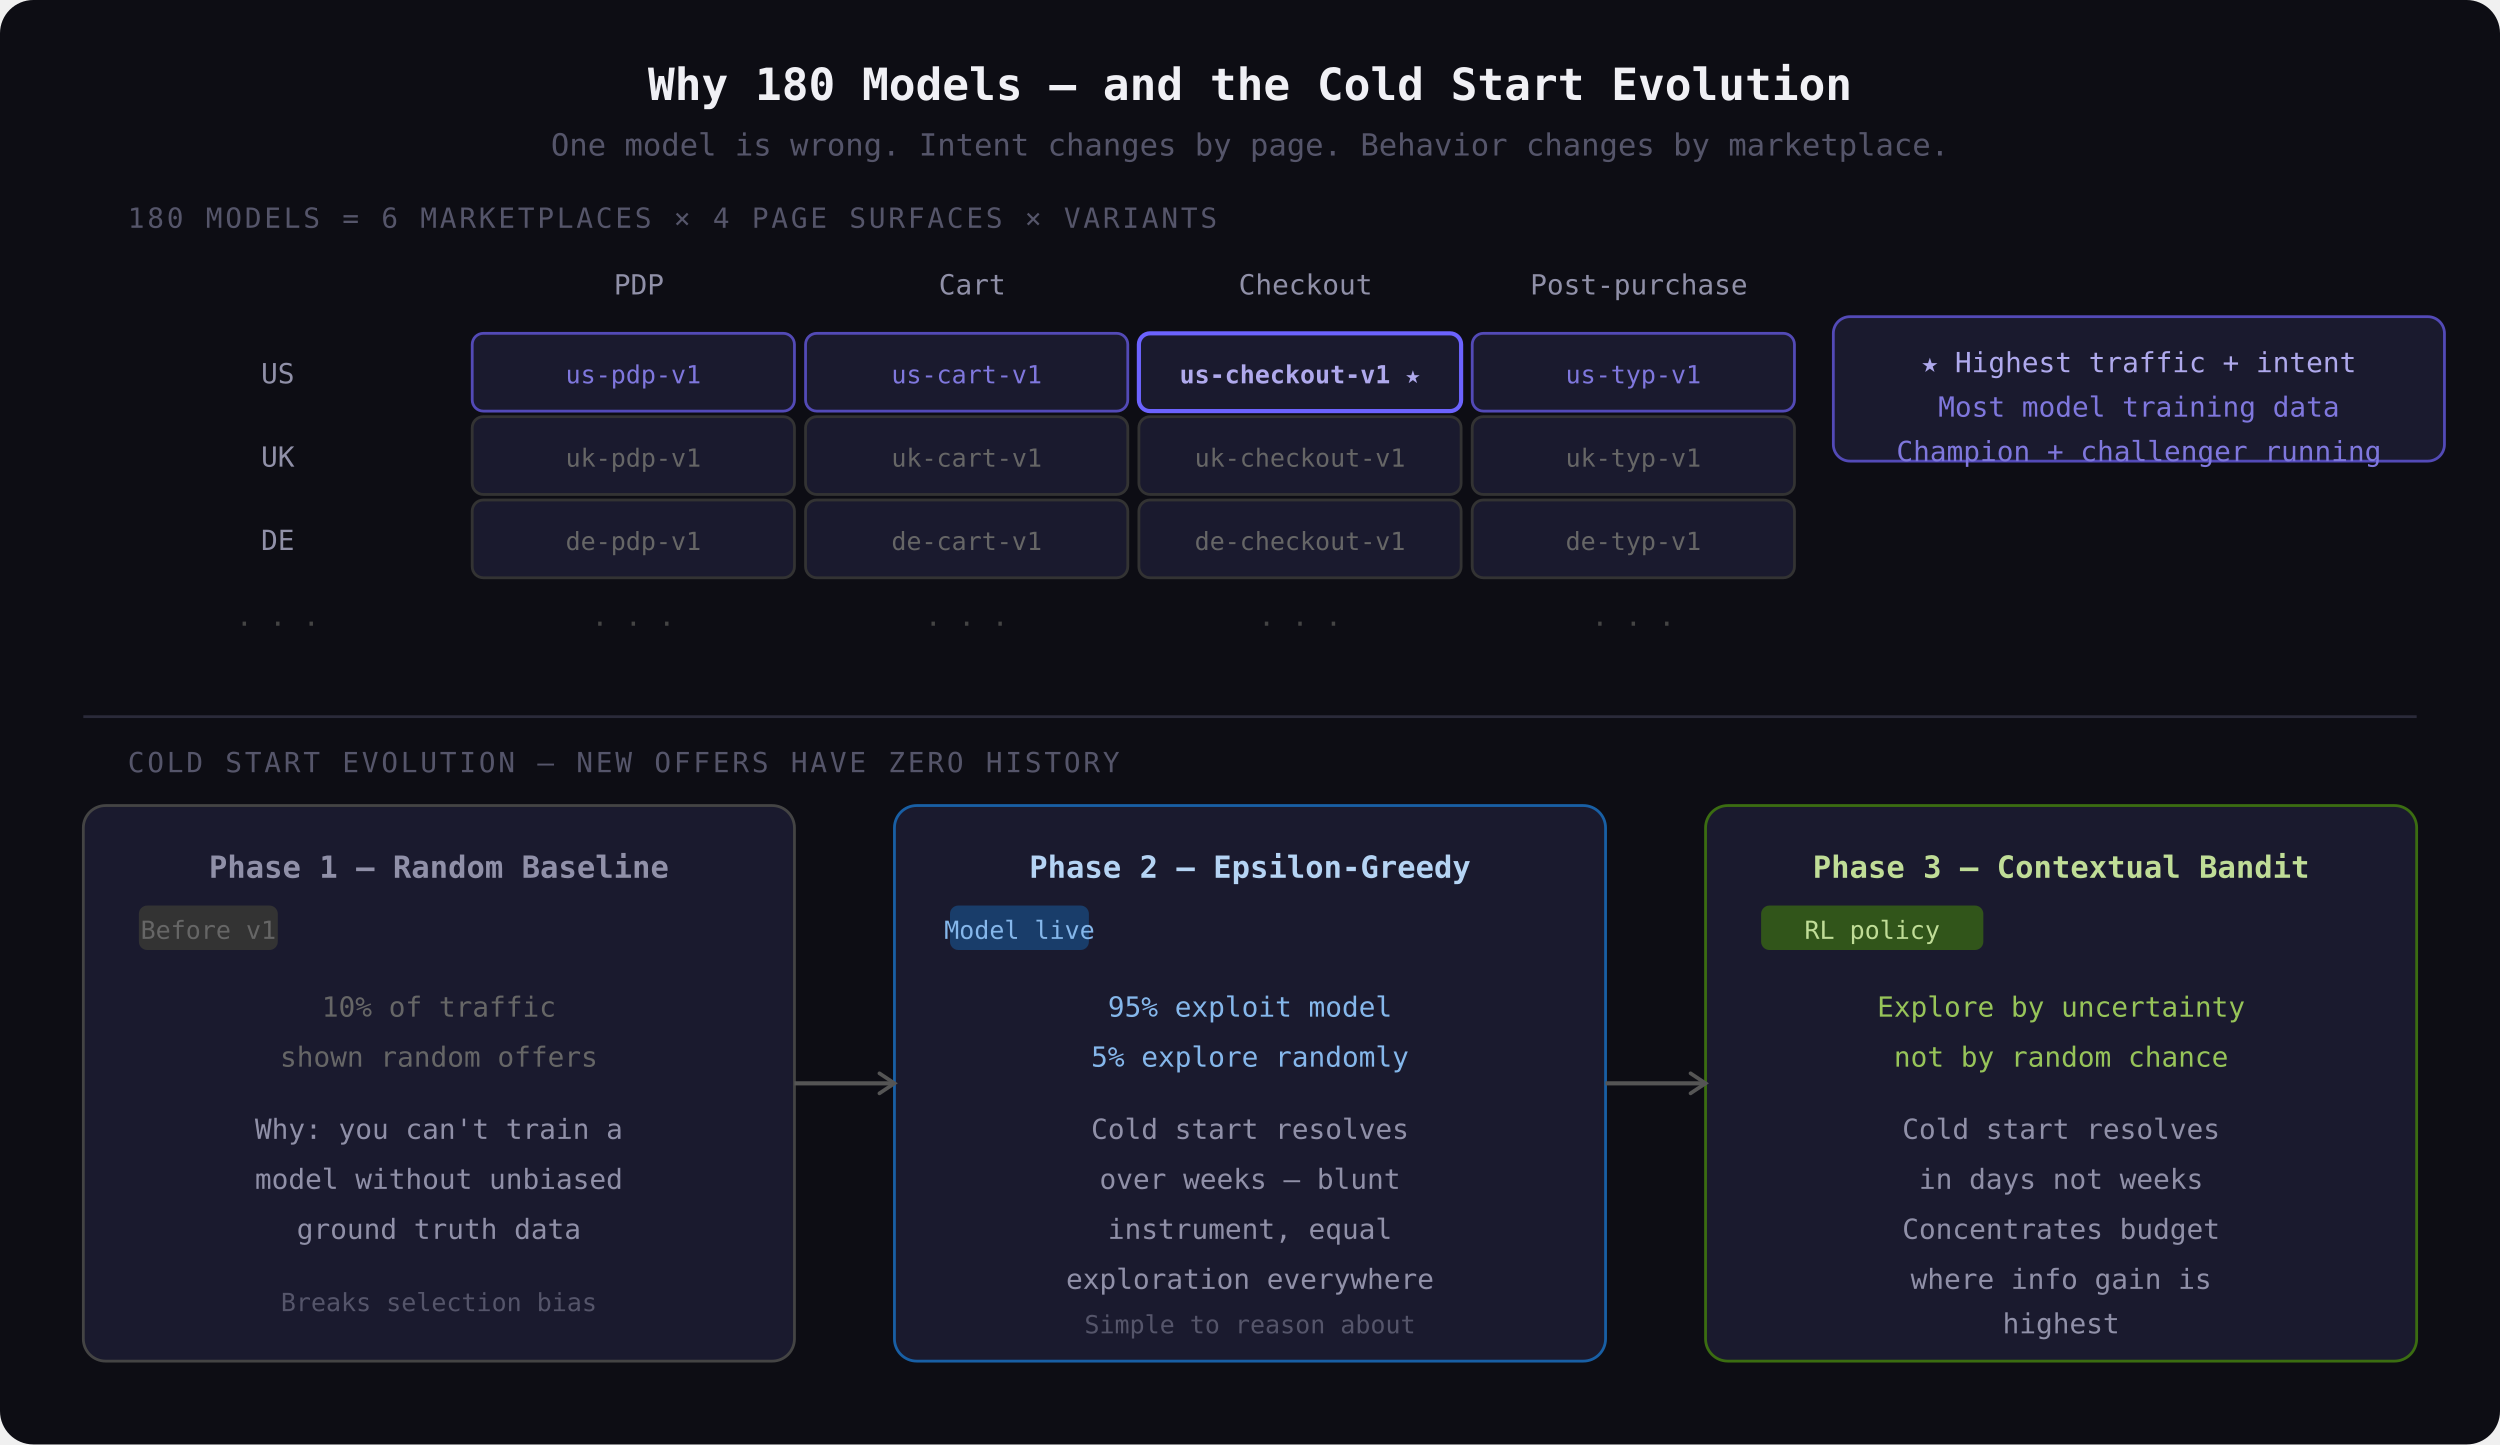
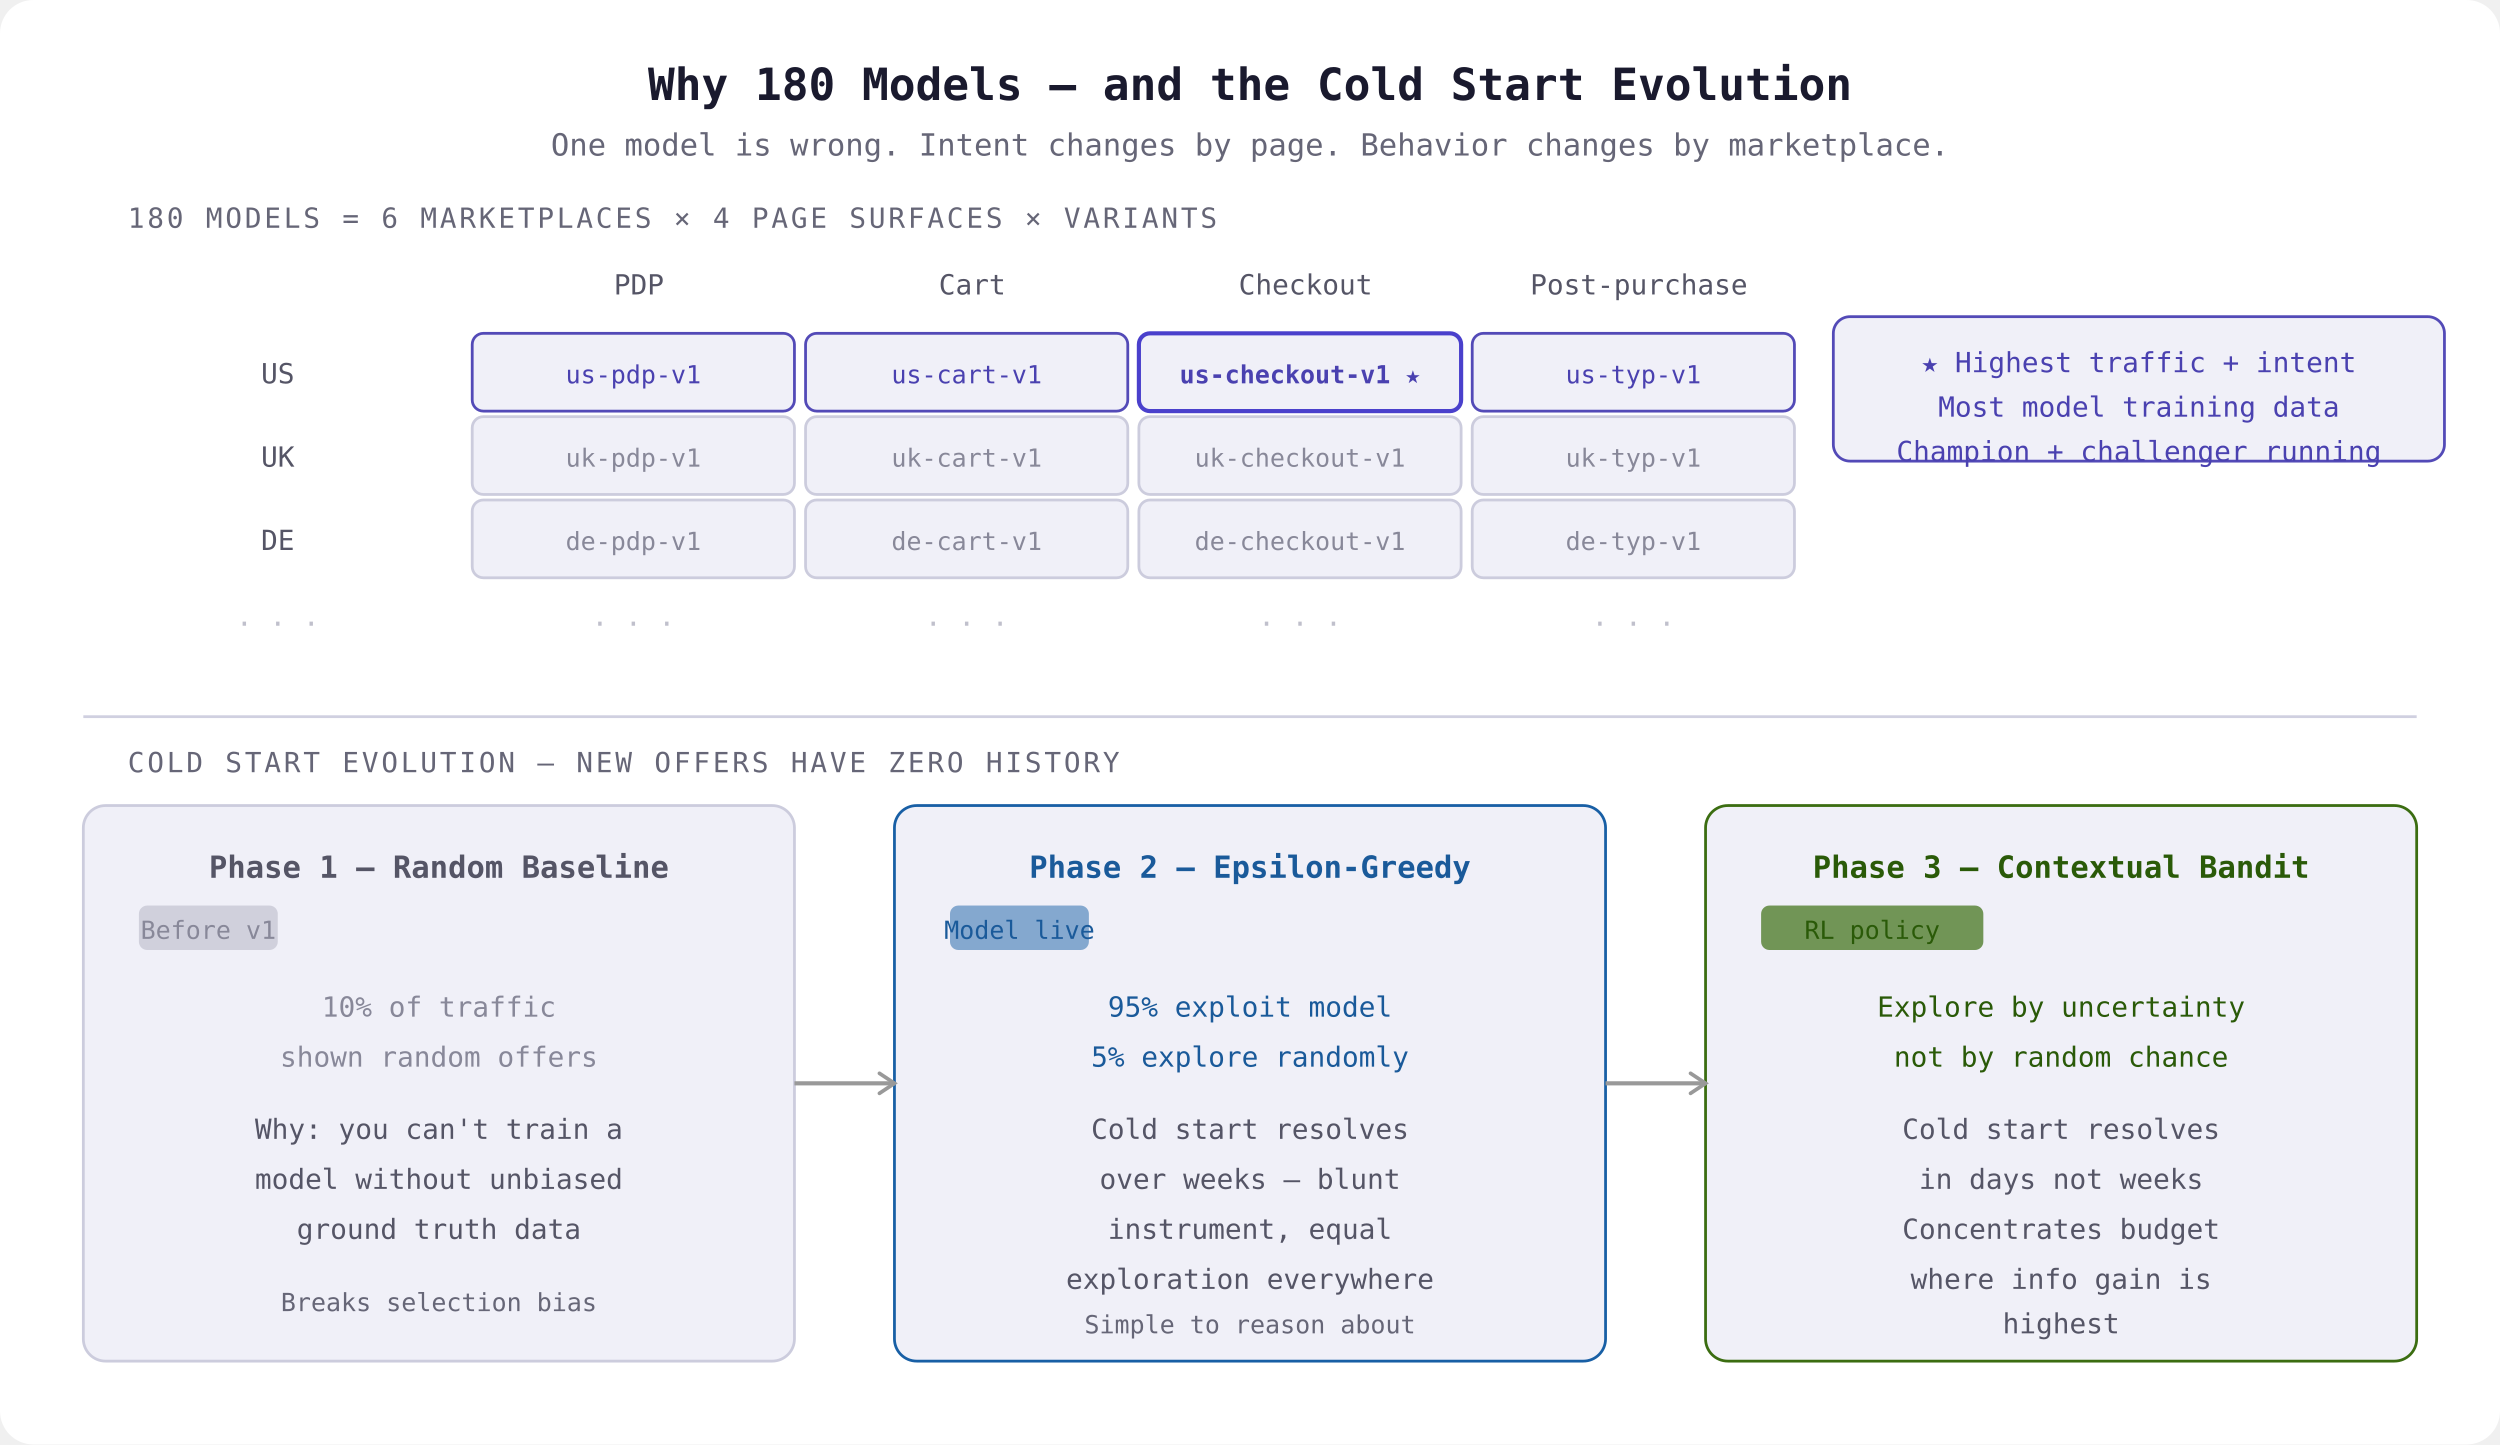
<svg xmlns="http://www.w3.org/2000/svg" width="900" height="520" viewBox="0 0 900 520" font-family="ui-monospace, 'Cascadia Code', monospace">
-   <rect width="900" height="520" fill="#0d0d14" rx="12" />
-   <text x="450" y="36" text-anchor="middle" font-size="16" font-weight="600" fill="#f0f0f5">Why 180 Models — and the Cold Start Evolution</text>
-   <text x="450" y="56" text-anchor="middle" font-size="11" fill="#55556a">One model is wrong. Intent changes by page. Behavior changes by marketplace.</text>
-   <text x="46" y="82" font-size="10" fill="#55556a" font-weight="500" letter-spacing="1">180 MODELS = 6 MARKETPLACES × 4 PAGE SURFACES × VARIANTS</text>
-   <text x="230" y="106" text-anchor="middle" font-size="10" fill="#9090a8" font-weight="500">PDP</text>
-   <text x="350" y="106" text-anchor="middle" font-size="10" fill="#9090a8" font-weight="500">Cart</text>
-   <text x="470" y="106" text-anchor="middle" font-size="10" fill="#9090a8" font-weight="500">Checkout</text>
-   <text x="590" y="106" text-anchor="middle" font-size="10" fill="#9090a8" font-weight="500">Post-purchase</text>
-   <text x="100" y="138" text-anchor="middle" font-size="10" fill="#9090a8">US</text>
-   <rect x="170" y="120" width="116" height="28" rx="4" fill="#1a1a2e" stroke="#534AB7" stroke-width="1" />
-   <text x="228" y="138" text-anchor="middle" font-size="9" fill="#7F77DD">us-pdp-v1</text>
-   <rect x="290" y="120" width="116" height="28" rx="4" fill="#1a1a2e" stroke="#534AB7" stroke-width="1" />
-   <text x="348" y="138" text-anchor="middle" font-size="9" fill="#7F77DD">us-cart-v1</text>
-   <rect x="410" y="120" width="116" height="28" rx="4" fill="#1a1a2e" stroke="#6c63ff" stroke-width="1.5" />
-   <text x="468" y="138" text-anchor="middle" font-size="9" fill="#AFA9EC" font-weight="600">us-checkout-v1 ★</text>
-   <rect x="530" y="120" width="116" height="28" rx="4" fill="#1a1a2e" stroke="#534AB7" stroke-width="1" />
-   <text x="588" y="138" text-anchor="middle" font-size="9" fill="#7F77DD">us-typ-v1</text>
-   <text x="100" y="168" text-anchor="middle" font-size="10" fill="#9090a8">UK</text>
-   <rect x="170" y="150" width="116" height="28" rx="4" fill="#1a1a2e" stroke="#333" stroke-width="1" />
-   <text x="228" y="168" text-anchor="middle" font-size="9" fill="#666">uk-pdp-v1</text>
-   <rect x="290" y="150" width="116" height="28" rx="4" fill="#1a1a2e" stroke="#333" stroke-width="1" />
-   <text x="348" y="168" text-anchor="middle" font-size="9" fill="#666">uk-cart-v1</text>
-   <rect x="410" y="150" width="116" height="28" rx="4" fill="#1a1a2e" stroke="#333" stroke-width="1" />
-   <text x="468" y="168" text-anchor="middle" font-size="9" fill="#666">uk-checkout-v1</text>
-   <rect x="530" y="150" width="116" height="28" rx="4" fill="#1a1a2e" stroke="#333" stroke-width="1" />
-   <text x="588" y="168" text-anchor="middle" font-size="9" fill="#666">uk-typ-v1</text>
-   <text x="100" y="198" text-anchor="middle" font-size="10" fill="#9090a8">DE</text>
-   <rect x="170" y="180" width="116" height="28" rx="4" fill="#1a1a2e" stroke="#333" stroke-width="1" />
-   <text x="228" y="198" text-anchor="middle" font-size="9" fill="#666">de-pdp-v1</text>
-   <rect x="290" y="180" width="116" height="28" rx="4" fill="#1a1a2e" stroke="#333" stroke-width="1" />
-   <text x="348" y="198" text-anchor="middle" font-size="9" fill="#666">de-cart-v1</text>
-   <rect x="410" y="180" width="116" height="28" rx="4" fill="#1a1a2e" stroke="#333" stroke-width="1" />
-   <text x="468" y="198" text-anchor="middle" font-size="9" fill="#666">de-checkout-v1</text>
-   <rect x="530" y="180" width="116" height="28" rx="4" fill="#1a1a2e" stroke="#333" stroke-width="1" />
-   <text x="588" y="198" text-anchor="middle" font-size="9" fill="#666">de-typ-v1</text>
-   <text x="228" y="228" text-anchor="middle" font-size="10" fill="#444">· · ·</text>
-   <text x="348" y="228" text-anchor="middle" font-size="10" fill="#444">· · ·</text>
-   <text x="468" y="228" text-anchor="middle" font-size="10" fill="#444">· · ·</text>
-   <text x="588" y="228" text-anchor="middle" font-size="10" fill="#444">· · ·</text>
-   <text x="100" y="228" text-anchor="middle" font-size="10" fill="#444">· · ·</text>
-   <rect x="660" y="114" width="220" height="52" rx="6" fill="#1a1a2e" stroke="#534AB7" stroke-width="1" />
-   <text x="770" y="134" text-anchor="middle" font-size="10" fill="#AFA9EC">★ Highest traffic + intent</text>
-   <text x="770" y="150" text-anchor="middle" font-size="10" fill="#7F77DD">Most model training data</text>
-   <text x="770" y="166" text-anchor="middle" font-size="10" fill="#7F77DD">Champion + challenger running</text>
-   <line x1="30" y1="258" x2="870" y2="258" stroke="#2a2a3a" stroke-width="1" />
-   <text x="46" y="278" font-size="10" fill="#55556a" font-weight="500" letter-spacing="1">COLD START EVOLUTION — NEW OFFERS HAVE ZERO HISTORY</text>
-   <rect x="30" y="290" width="256" height="200" rx="8" fill="#1a1a2e" stroke="#444" stroke-width="1" />
-   <text x="158" y="316" text-anchor="middle" font-size="11" font-weight="600" fill="#9090a8">Phase 1 — Random Baseline</text>
-   <rect x="50" y="326" width="50" height="16" rx="3" fill="#333" />
-   <text x="75" y="338" text-anchor="middle" font-size="9" fill="#666">Before v1</text>
-   <text x="158" y="366" text-anchor="middle" font-size="10" fill="#666">10% of traffic</text>
-   <text x="158" y="384" text-anchor="middle" font-size="10" fill="#666">shown random offers</text>
-   <text x="158" y="410" text-anchor="middle" font-size="10" fill="#9090a8">Why: you can't train a</text>
-   <text x="158" y="428" text-anchor="middle" font-size="10" fill="#9090a8">model without unbiased</text>
-   <text x="158" y="446" text-anchor="middle" font-size="10" fill="#9090a8">ground truth data</text>
-   <text x="158" y="472" text-anchor="middle" font-size="9" fill="#55556a">Breaks selection bias</text>
-   <rect x="322" y="290" width="256" height="200" rx="8" fill="#1a1a2e" stroke="#185FA5" stroke-width="1" />
-   <text x="450" y="316" text-anchor="middle" font-size="11" font-weight="600" fill="#B5D4F4">Phase 2 — Epsilon-Greedy</text>
+   <rect width="900" height="520" fill="#ffffff" rx="12" />
+   <text x="450" y="36" text-anchor="middle" font-size="16" font-weight="600" fill="#1a1a2e">Why 180 Models — and the Cold Start Evolution</text>
+   <text x="450" y="56" text-anchor="middle" font-size="11" fill="#666677">One model is wrong. Intent changes by page. Behavior changes by marketplace.</text>
+   <text x="46" y="82" font-size="10" fill="#666677" font-weight="500" letter-spacing="1">180 MODELS = 6 MARKETPLACES × 4 PAGE SURFACES × VARIANTS</text>
+   <text x="230" y="106" text-anchor="middle" font-size="10" fill="#555566" font-weight="500">PDP</text>
+   <text x="350" y="106" text-anchor="middle" font-size="10" fill="#555566" font-weight="500">Cart</text>
+   <text x="470" y="106" text-anchor="middle" font-size="10" fill="#555566" font-weight="500">Checkout</text>
+   <text x="590" y="106" text-anchor="middle" font-size="10" fill="#555566" font-weight="500">Post-purchase</text>
+   <text x="100" y="138" text-anchor="middle" font-size="10" fill="#555566">US</text>
+   <rect x="170" y="120" width="116" height="28" rx="4" fill="#f0f0f8" stroke="#534AB7" stroke-width="1" />
+   <text x="228" y="138" text-anchor="middle" font-size="9" fill="#4a41b0">us-pdp-v1</text>
+   <rect x="290" y="120" width="116" height="28" rx="4" fill="#f0f0f8" stroke="#534AB7" stroke-width="1" />
+   <text x="348" y="138" text-anchor="middle" font-size="9" fill="#4a41b0">us-cart-v1</text>
+   <rect x="410" y="120" width="116" height="28" rx="4" fill="#f0f0f8" stroke="#4a40cc" stroke-width="1.5" />
+   <text x="468" y="138" text-anchor="middle" font-size="9" fill="#4a41b0" font-weight="600">us-checkout-v1 ★</text>
+   <rect x="530" y="120" width="116" height="28" rx="4" fill="#f0f0f8" stroke="#534AB7" stroke-width="1" />
+   <text x="588" y="138" text-anchor="middle" font-size="9" fill="#4a41b0">us-typ-v1</text>
+   <text x="100" y="168" text-anchor="middle" font-size="10" fill="#555566">UK</text>
+   <rect x="170" y="150" width="116" height="28" rx="4" fill="#f0f0f8" stroke="#ccccdd" stroke-width="1" />
+   <text x="228" y="168" text-anchor="middle" font-size="9" fill="#888899">uk-pdp-v1</text>
+   <rect x="290" y="150" width="116" height="28" rx="4" fill="#f0f0f8" stroke="#ccccdd" stroke-width="1" />
+   <text x="348" y="168" text-anchor="middle" font-size="9" fill="#888899">uk-cart-v1</text>
+   <rect x="410" y="150" width="116" height="28" rx="4" fill="#f0f0f8" stroke="#ccccdd" stroke-width="1" />
+   <text x="468" y="168" text-anchor="middle" font-size="9" fill="#888899">uk-checkout-v1</text>
+   <rect x="530" y="150" width="116" height="28" rx="4" fill="#f0f0f8" stroke="#ccccdd" stroke-width="1" />
+   <text x="588" y="168" text-anchor="middle" font-size="9" fill="#888899">uk-typ-v1</text>
+   <text x="100" y="198" text-anchor="middle" font-size="10" fill="#555566">DE</text>
+   <rect x="170" y="180" width="116" height="28" rx="4" fill="#f0f0f8" stroke="#ccccdd" stroke-width="1" />
+   <text x="228" y="198" text-anchor="middle" font-size="9" fill="#888899">de-pdp-v1</text>
+   <rect x="290" y="180" width="116" height="28" rx="4" fill="#f0f0f8" stroke="#ccccdd" stroke-width="1" />
+   <text x="348" y="198" text-anchor="middle" font-size="9" fill="#888899">de-cart-v1</text>
+   <rect x="410" y="180" width="116" height="28" rx="4" fill="#f0f0f8" stroke="#ccccdd" stroke-width="1" />
+   <text x="468" y="198" text-anchor="middle" font-size="9" fill="#888899">de-checkout-v1</text>
+   <rect x="530" y="180" width="116" height="28" rx="4" fill="#f0f0f8" stroke="#ccccdd" stroke-width="1" />
+   <text x="588" y="198" text-anchor="middle" font-size="9" fill="#888899">de-typ-v1</text>
+   <text x="228" y="228" text-anchor="middle" font-size="10" fill="#c0c0cc">· · ·</text>
+   <text x="348" y="228" text-anchor="middle" font-size="10" fill="#c0c0cc">· · ·</text>
+   <text x="468" y="228" text-anchor="middle" font-size="10" fill="#c0c0cc">· · ·</text>
+   <text x="588" y="228" text-anchor="middle" font-size="10" fill="#c0c0cc">· · ·</text>
+   <text x="100" y="228" text-anchor="middle" font-size="10" fill="#c0c0cc">· · ·</text>
+   <rect x="660" y="114" width="220" height="52" rx="6" fill="#f0f0f8" stroke="#534AB7" stroke-width="1" />
+   <text x="770" y="134" text-anchor="middle" font-size="10" fill="#4a41b0">★ Highest traffic + intent</text>
+   <text x="770" y="150" text-anchor="middle" font-size="10" fill="#4a41b0">Most model training data</text>
+   <text x="770" y="166" text-anchor="middle" font-size="10" fill="#4a41b0">Champion + challenger running</text>
+   <line x1="30" y1="258" x2="870" y2="258" stroke="#d0d0e0" stroke-width="1" />
+   <text x="46" y="278" font-size="10" fill="#666677" font-weight="500" letter-spacing="1">COLD START EVOLUTION — NEW OFFERS HAVE ZERO HISTORY</text>
+   <rect x="30" y="290" width="256" height="200" rx="8" fill="#f0f0f8" stroke="#ccccdd" stroke-width="1" />
+   <text x="158" y="316" text-anchor="middle" font-size="11" font-weight="600" fill="#555566">Phase 1 — Random Baseline</text>
+   <rect x="50" y="326" width="50" height="16" rx="3" fill="#d0d0dc" />
+   <text x="75" y="338" text-anchor="middle" font-size="9" fill="#888899">Before v1</text>
+   <text x="158" y="366" text-anchor="middle" font-size="10" fill="#888899">10% of traffic</text>
+   <text x="158" y="384" text-anchor="middle" font-size="10" fill="#888899">shown random offers</text>
+   <text x="158" y="410" text-anchor="middle" font-size="10" fill="#555566">Why: you can't train a</text>
+   <text x="158" y="428" text-anchor="middle" font-size="10" fill="#555566">model without unbiased</text>
+   <text x="158" y="446" text-anchor="middle" font-size="10" fill="#555566">ground truth data</text>
+   <text x="158" y="472" text-anchor="middle" font-size="9" fill="#666677">Breaks selection bias</text>
+   <rect x="322" y="290" width="256" height="200" rx="8" fill="#f0f0f8" stroke="#185FA5" stroke-width="1" />
+   <text x="450" y="316" text-anchor="middle" font-size="11" font-weight="600" fill="#1a5a9a">Phase 2 — Epsilon-Greedy</text>
  <rect x="342" y="326" width="50" height="16" rx="3" fill="#185FA5" opacity="0.5" />
-   <text x="367" y="338" text-anchor="middle" font-size="9" fill="#85B7EB">Model live</text>
-   <text x="450" y="366" text-anchor="middle" font-size="10" fill="#85B7EB">95% exploit model</text>
-   <text x="450" y="384" text-anchor="middle" font-size="10" fill="#85B7EB">5% explore randomly</text>
-   <text x="450" y="410" text-anchor="middle" font-size="10" fill="#9090a8">Cold start resolves</text>
-   <text x="450" y="428" text-anchor="middle" font-size="10" fill="#9090a8">over weeks — blunt</text>
-   <text x="450" y="446" text-anchor="middle" font-size="10" fill="#9090a8">instrument, equal</text>
-   <text x="450" y="464" text-anchor="middle" font-size="10" fill="#9090a8">exploration everywhere</text>
-   <text x="450" y="480" text-anchor="middle" font-size="9" fill="#55556a">Simple to reason about</text>
-   <rect x="614" y="290" width="256" height="200" rx="8" fill="#1a1a2e" stroke="#3B6D11" stroke-width="1" />
-   <text x="742" y="316" text-anchor="middle" font-size="11" font-weight="600" fill="#C0DD97">Phase 3 — Contextual Bandit</text>
+   <text x="367" y="338" text-anchor="middle" font-size="9" fill="#1a5a9a">Model live</text>
+   <text x="450" y="366" text-anchor="middle" font-size="10" fill="#1a5a9a">95% exploit model</text>
+   <text x="450" y="384" text-anchor="middle" font-size="10" fill="#1a5a9a">5% explore randomly</text>
+   <text x="450" y="410" text-anchor="middle" font-size="10" fill="#555566">Cold start resolves</text>
+   <text x="450" y="428" text-anchor="middle" font-size="10" fill="#555566">over weeks — blunt</text>
+   <text x="450" y="446" text-anchor="middle" font-size="10" fill="#555566">instrument, equal</text>
+   <text x="450" y="464" text-anchor="middle" font-size="10" fill="#555566">exploration everywhere</text>
+   <text x="450" y="480" text-anchor="middle" font-size="9" fill="#666677">Simple to reason about</text>
+   <rect x="614" y="290" width="256" height="200" rx="8" fill="#f0f0f8" stroke="#3B6D11" stroke-width="1" />
+   <text x="742" y="316" text-anchor="middle" font-size="11" font-weight="600" fill="#2a5a08">Phase 3 — Contextual Bandit</text>
  <rect x="634" y="326" width="80" height="16" rx="3" fill="#3B6D11" opacity="0.7" />
-   <text x="674" y="338" text-anchor="middle" font-size="9" fill="#C0DD97">RL policy</text>
-   <text x="742" y="366" text-anchor="middle" font-size="10" fill="#97C459">Explore by uncertainty</text>
-   <text x="742" y="384" text-anchor="middle" font-size="10" fill="#97C459">not by random chance</text>
-   <text x="742" y="410" text-anchor="middle" font-size="10" fill="#9090a8">Cold start resolves</text>
-   <text x="742" y="428" text-anchor="middle" font-size="10" fill="#9090a8">in days not weeks</text>
-   <text x="742" y="446" text-anchor="middle" font-size="10" fill="#9090a8">Concentrates budget</text>
-   <text x="742" y="464" text-anchor="middle" font-size="10" fill="#9090a8">where info gain is</text>
-   <text x="742" y="480" text-anchor="middle" font-size="10" fill="#9090a8">highest</text>
-   <line x1="286" y1="390" x2="322" y2="390" stroke="#555" stroke-width="1.5" marker-end="url(#arr2)" />
-   <line x1="578" y1="390" x2="614" y2="390" stroke="#555" stroke-width="1.5" marker-end="url(#arr2)" />
+   <text x="674" y="338" text-anchor="middle" font-size="9" fill="#2a5a08">RL policy</text>
+   <text x="742" y="366" text-anchor="middle" font-size="10" fill="#2a5a08">Explore by uncertainty</text>
+   <text x="742" y="384" text-anchor="middle" font-size="10" fill="#2a5a08">not by random chance</text>
+   <text x="742" y="410" text-anchor="middle" font-size="10" fill="#555566">Cold start resolves</text>
+   <text x="742" y="428" text-anchor="middle" font-size="10" fill="#555566">in days not weeks</text>
+   <text x="742" y="446" text-anchor="middle" font-size="10" fill="#555566">Concentrates budget</text>
+   <text x="742" y="464" text-anchor="middle" font-size="10" fill="#555566">where info gain is</text>
+   <text x="742" y="480" text-anchor="middle" font-size="10" fill="#555566">highest</text>
+   <line x1="286" y1="390" x2="322" y2="390" stroke="#999999" stroke-width="1.5" marker-end="url(#arr2)" />
+   <line x1="578" y1="390" x2="614" y2="390" stroke="#999999" stroke-width="1.5" marker-end="url(#arr2)" />
  <defs>
    <marker id="arr2" viewBox="0 0 10 10" refX="8" refY="5" markerWidth="6" markerHeight="6" orient="auto-start-reverse">
-       <path d="M2 1L8 5L2 9" fill="none" stroke="#555" stroke-width="1.5" stroke-linecap="round" />
+       <path d="M2 1L8 5L2 9" fill="none" stroke="#999999" stroke-width="1.5" stroke-linecap="round" />
    </marker>
  </defs>
</svg>
